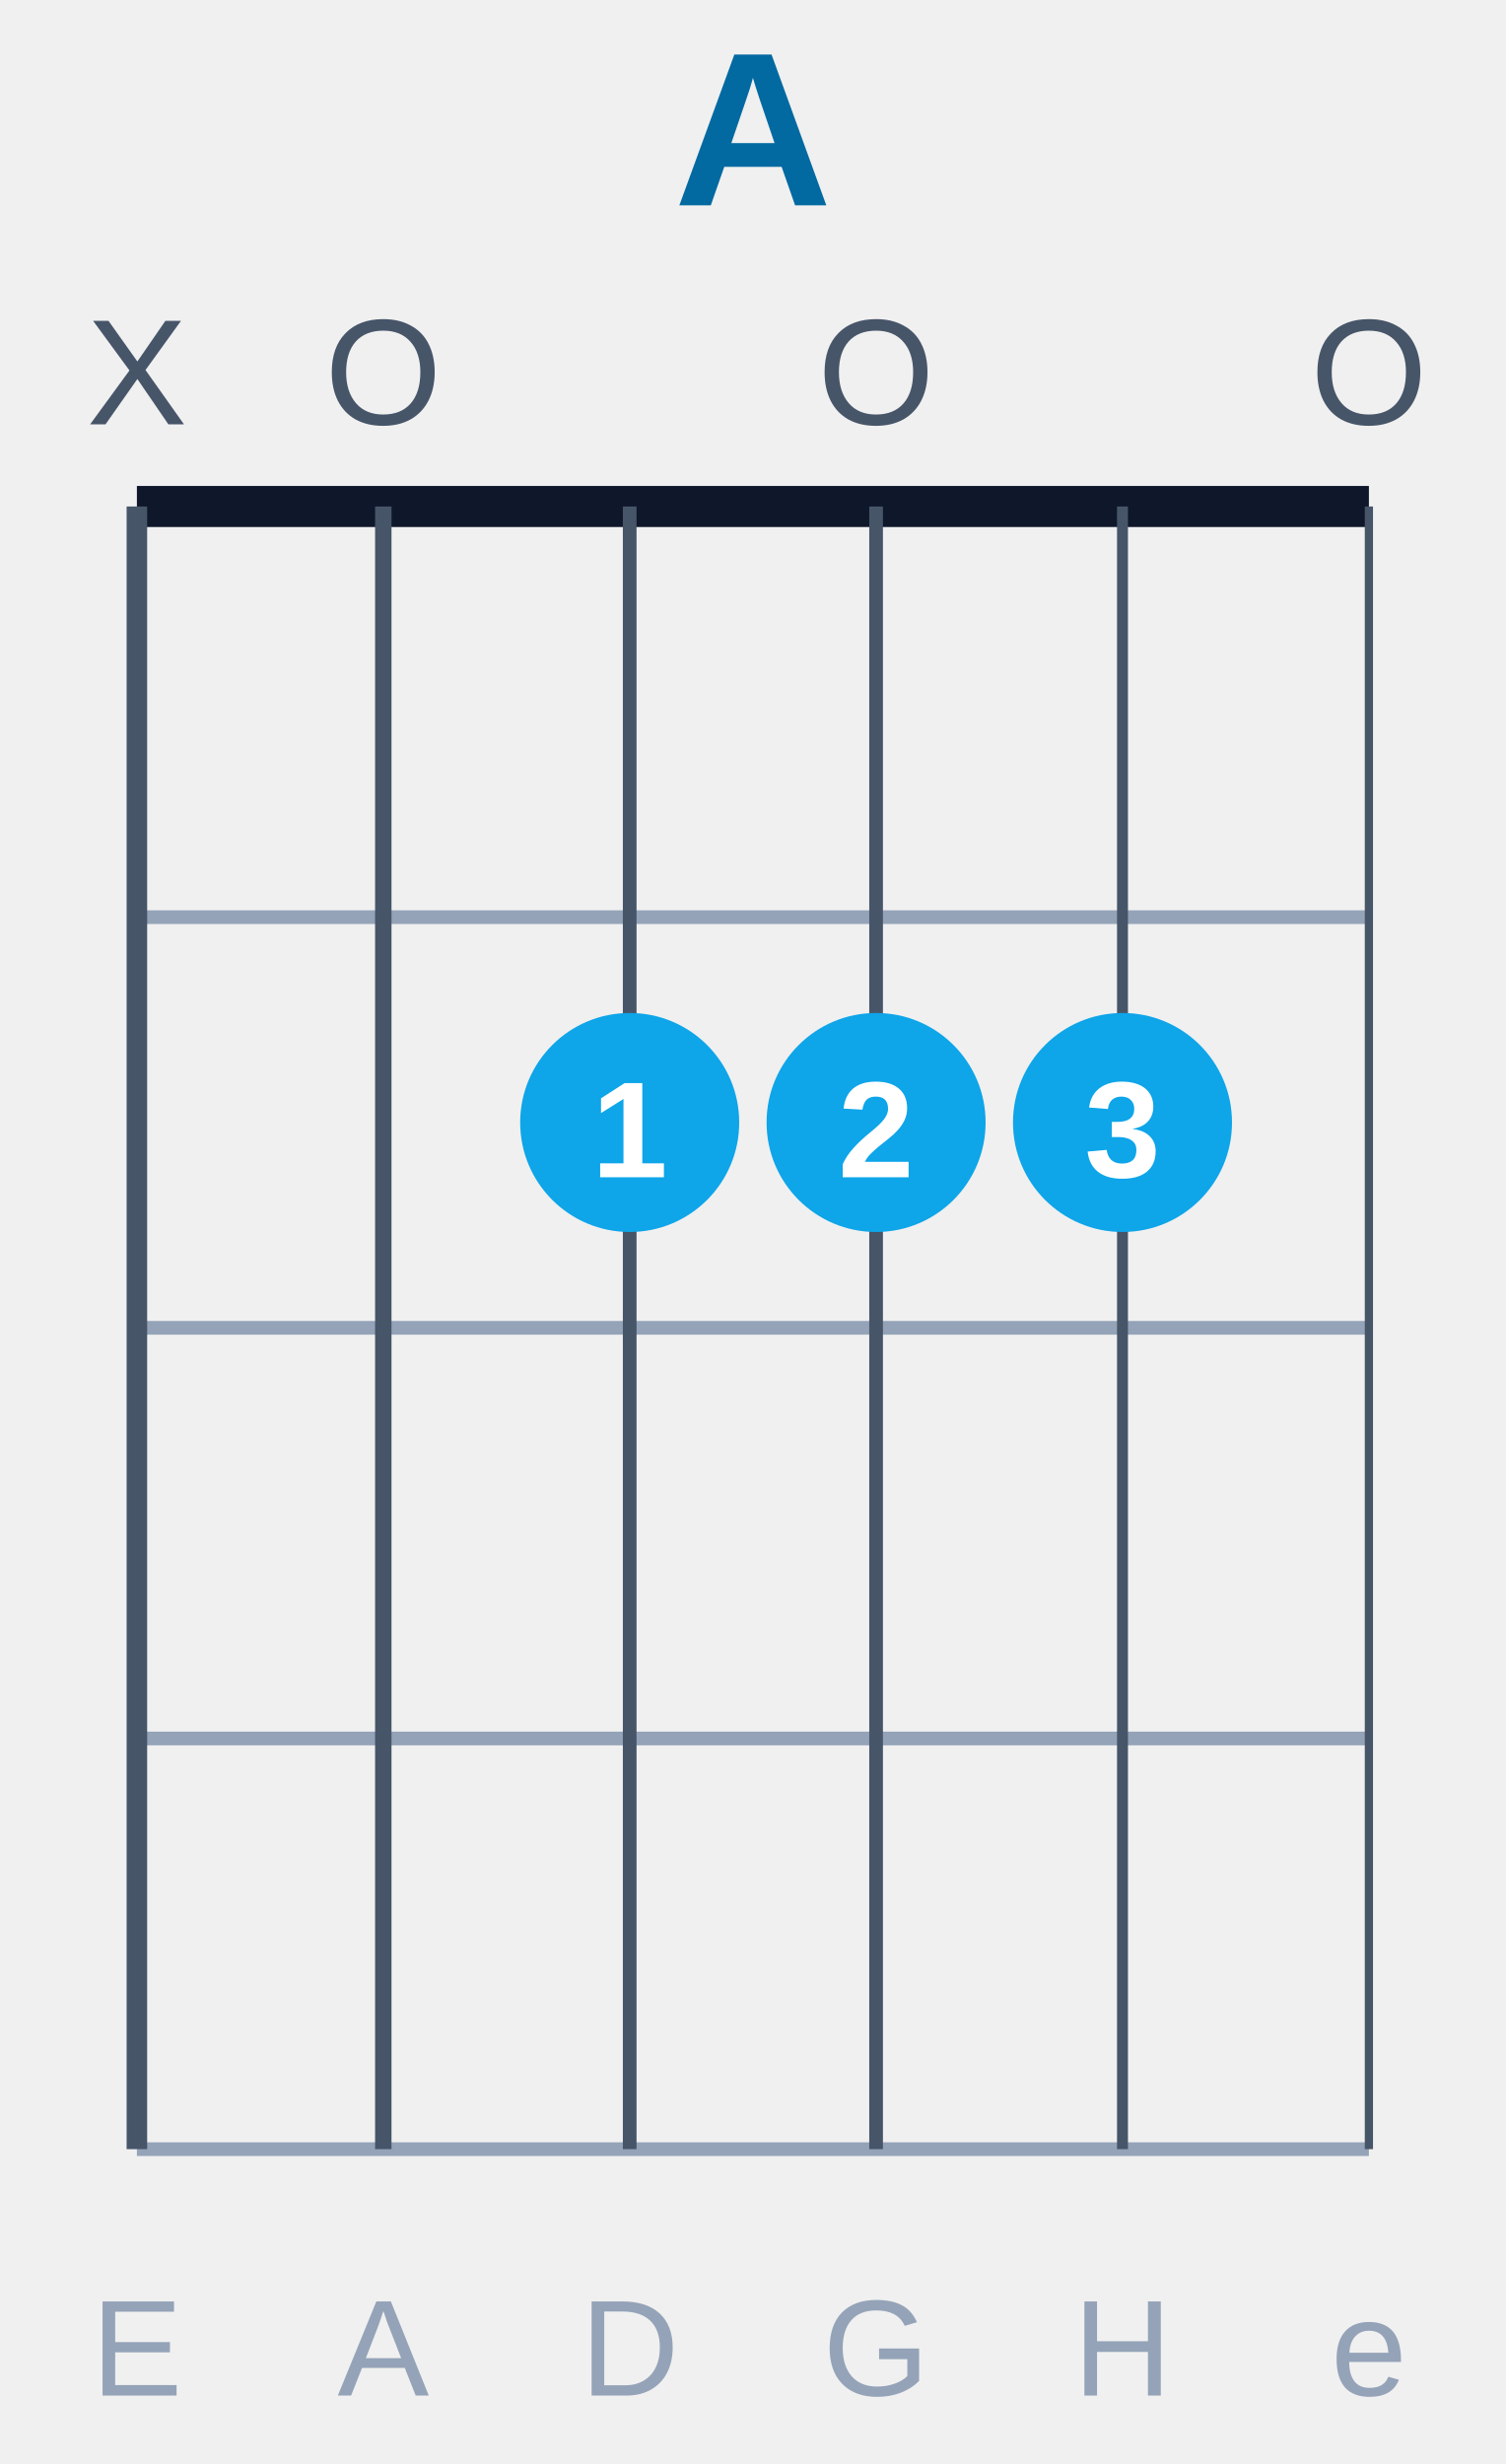
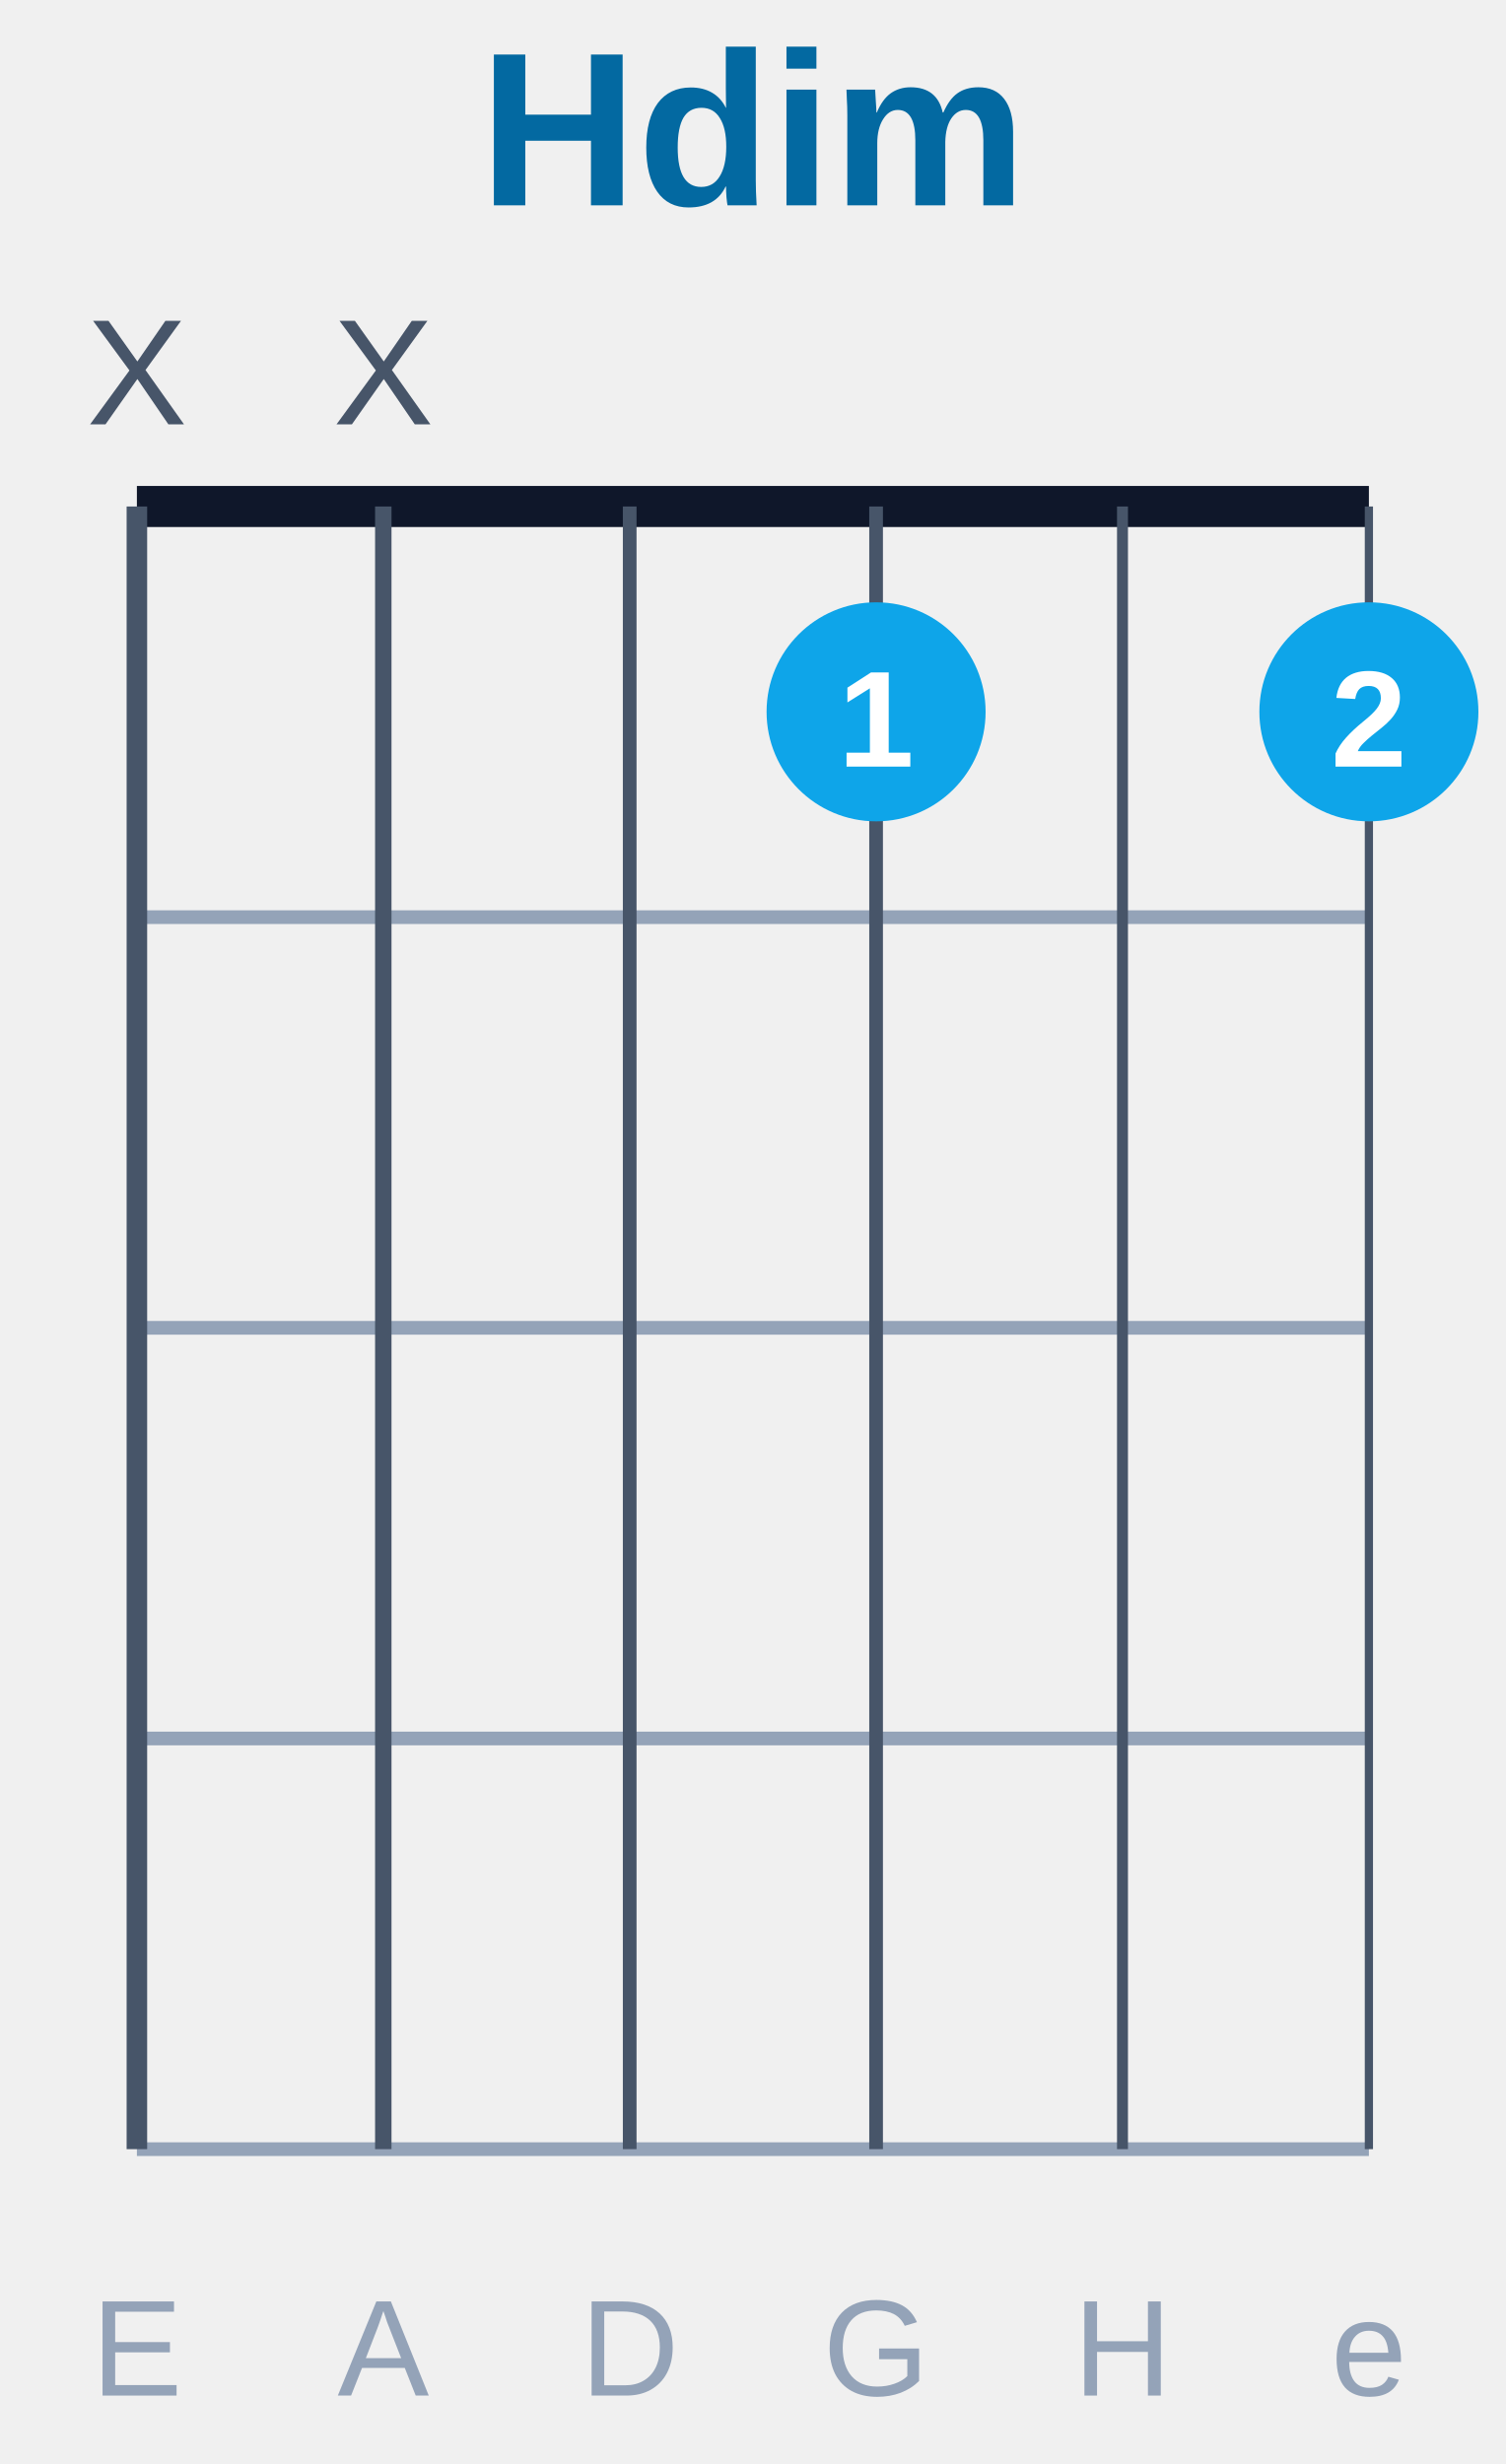
<svg xmlns="http://www.w3.org/2000/svg" viewBox="30 35 110 180" width="100%" height="100%" style="background: #ffffff; border: 1px solid #e2e8f0; border-radius: 8px; font-family: Arial, sans-serif;">
  <g transform="translate(40, 50)">
-     <text x="45" y="0" font-size="16" font-weight="bold" fill="#0369a1" text-anchor="middle">A</text>
+     <text x="45" y="0" font-size="16" font-weight="bold" fill="#0369a1" text-anchor="middle">Hdim</text>
    <text x="0" y="16" font-size="11" fill="#475569" text-anchor="middle">X</text>
-     <text x="18" y="16" font-size="11" fill="#475569" text-anchor="middle">O</text>
-     <text x="54" y="16" font-size="11" fill="#475569" text-anchor="middle">O</text>
-     <text x="90" y="16" font-size="11" fill="#475569" text-anchor="middle">O</text>
+     <text x="18" y="16" font-size="11" fill="#475569" text-anchor="middle">X</text>
    <line x1="0" y1="22" x2="90" y2="22" stroke="#0f172a" stroke-width="3" />
    <line x1="0" y1="52" x2="90" y2="52" stroke="#94a3b8" stroke-width="1" />
    <line x1="0" y1="82" x2="90" y2="82" stroke="#94a3b8" stroke-width="1" />
    <line x1="0" y1="112" x2="90" y2="112" stroke="#94a3b8" stroke-width="1" />
    <line x1="0" y1="142" x2="90" y2="142" stroke="#94a3b8" stroke-width="1" />
    <line x1="0" y1="22" x2="0" y2="142" stroke="#475569" stroke-width="1.5" />
    <line x1="18" y1="22" x2="18" y2="142" stroke="#475569" stroke-width="1.2" />
    <line x1="36" y1="22" x2="36" y2="142" stroke="#475569" stroke-width="1" />
    <line x1="54" y1="22" x2="54" y2="142" stroke="#475569" stroke-width="1" />
    <line x1="72" y1="22" x2="72" y2="142" stroke="#475569" stroke-width="0.8" />
    <line x1="90" y1="22" x2="90" y2="142" stroke="#475569" stroke-width="0.6" />
-     <circle cx="36" cy="67" r="8" fill="#0ea5e9" />
-     <text x="36" y="71" font-size="10" font-weight="bold" fill="#fff" text-anchor="middle">1</text>
-     <circle cx="54" cy="67" r="8" fill="#0ea5e9" />
-     <text x="54" y="71" font-size="10" font-weight="bold" fill="#fff" text-anchor="middle">2</text>
-     <circle cx="72" cy="67" r="8" fill="#0ea5e9" />
-     <text x="72" y="71" font-size="10" font-weight="bold" fill="#fff" text-anchor="middle">3</text>
+     <circle cx="54" cy="37" r="8" fill="#0ea5e9" />
+     <text x="54" y="41" font-size="10" font-weight="bold" fill="#fff" text-anchor="middle">1</text>
+     <circle cx="90" cy="37" r="8" fill="#0ea5e9" />
+     <text x="90" y="41" font-size="10" font-weight="bold" fill="#fff" text-anchor="middle">2</text>
    <text x="0" y="160" font-size="10" fill="#94a3b8" text-anchor="middle">E</text>
    <text x="18" y="160" font-size="10" fill="#94a3b8" text-anchor="middle">A</text>
    <text x="36" y="160" font-size="10" fill="#94a3b8" text-anchor="middle">D</text>
    <text x="54" y="160" font-size="10" fill="#94a3b8" text-anchor="middle">G</text>
    <text x="72" y="160" font-size="10" fill="#94a3b8" text-anchor="middle">H</text>
    <text x="90" y="160" font-size="10" fill="#94a3b8" text-anchor="middle">e</text>
  </g>
</svg>
